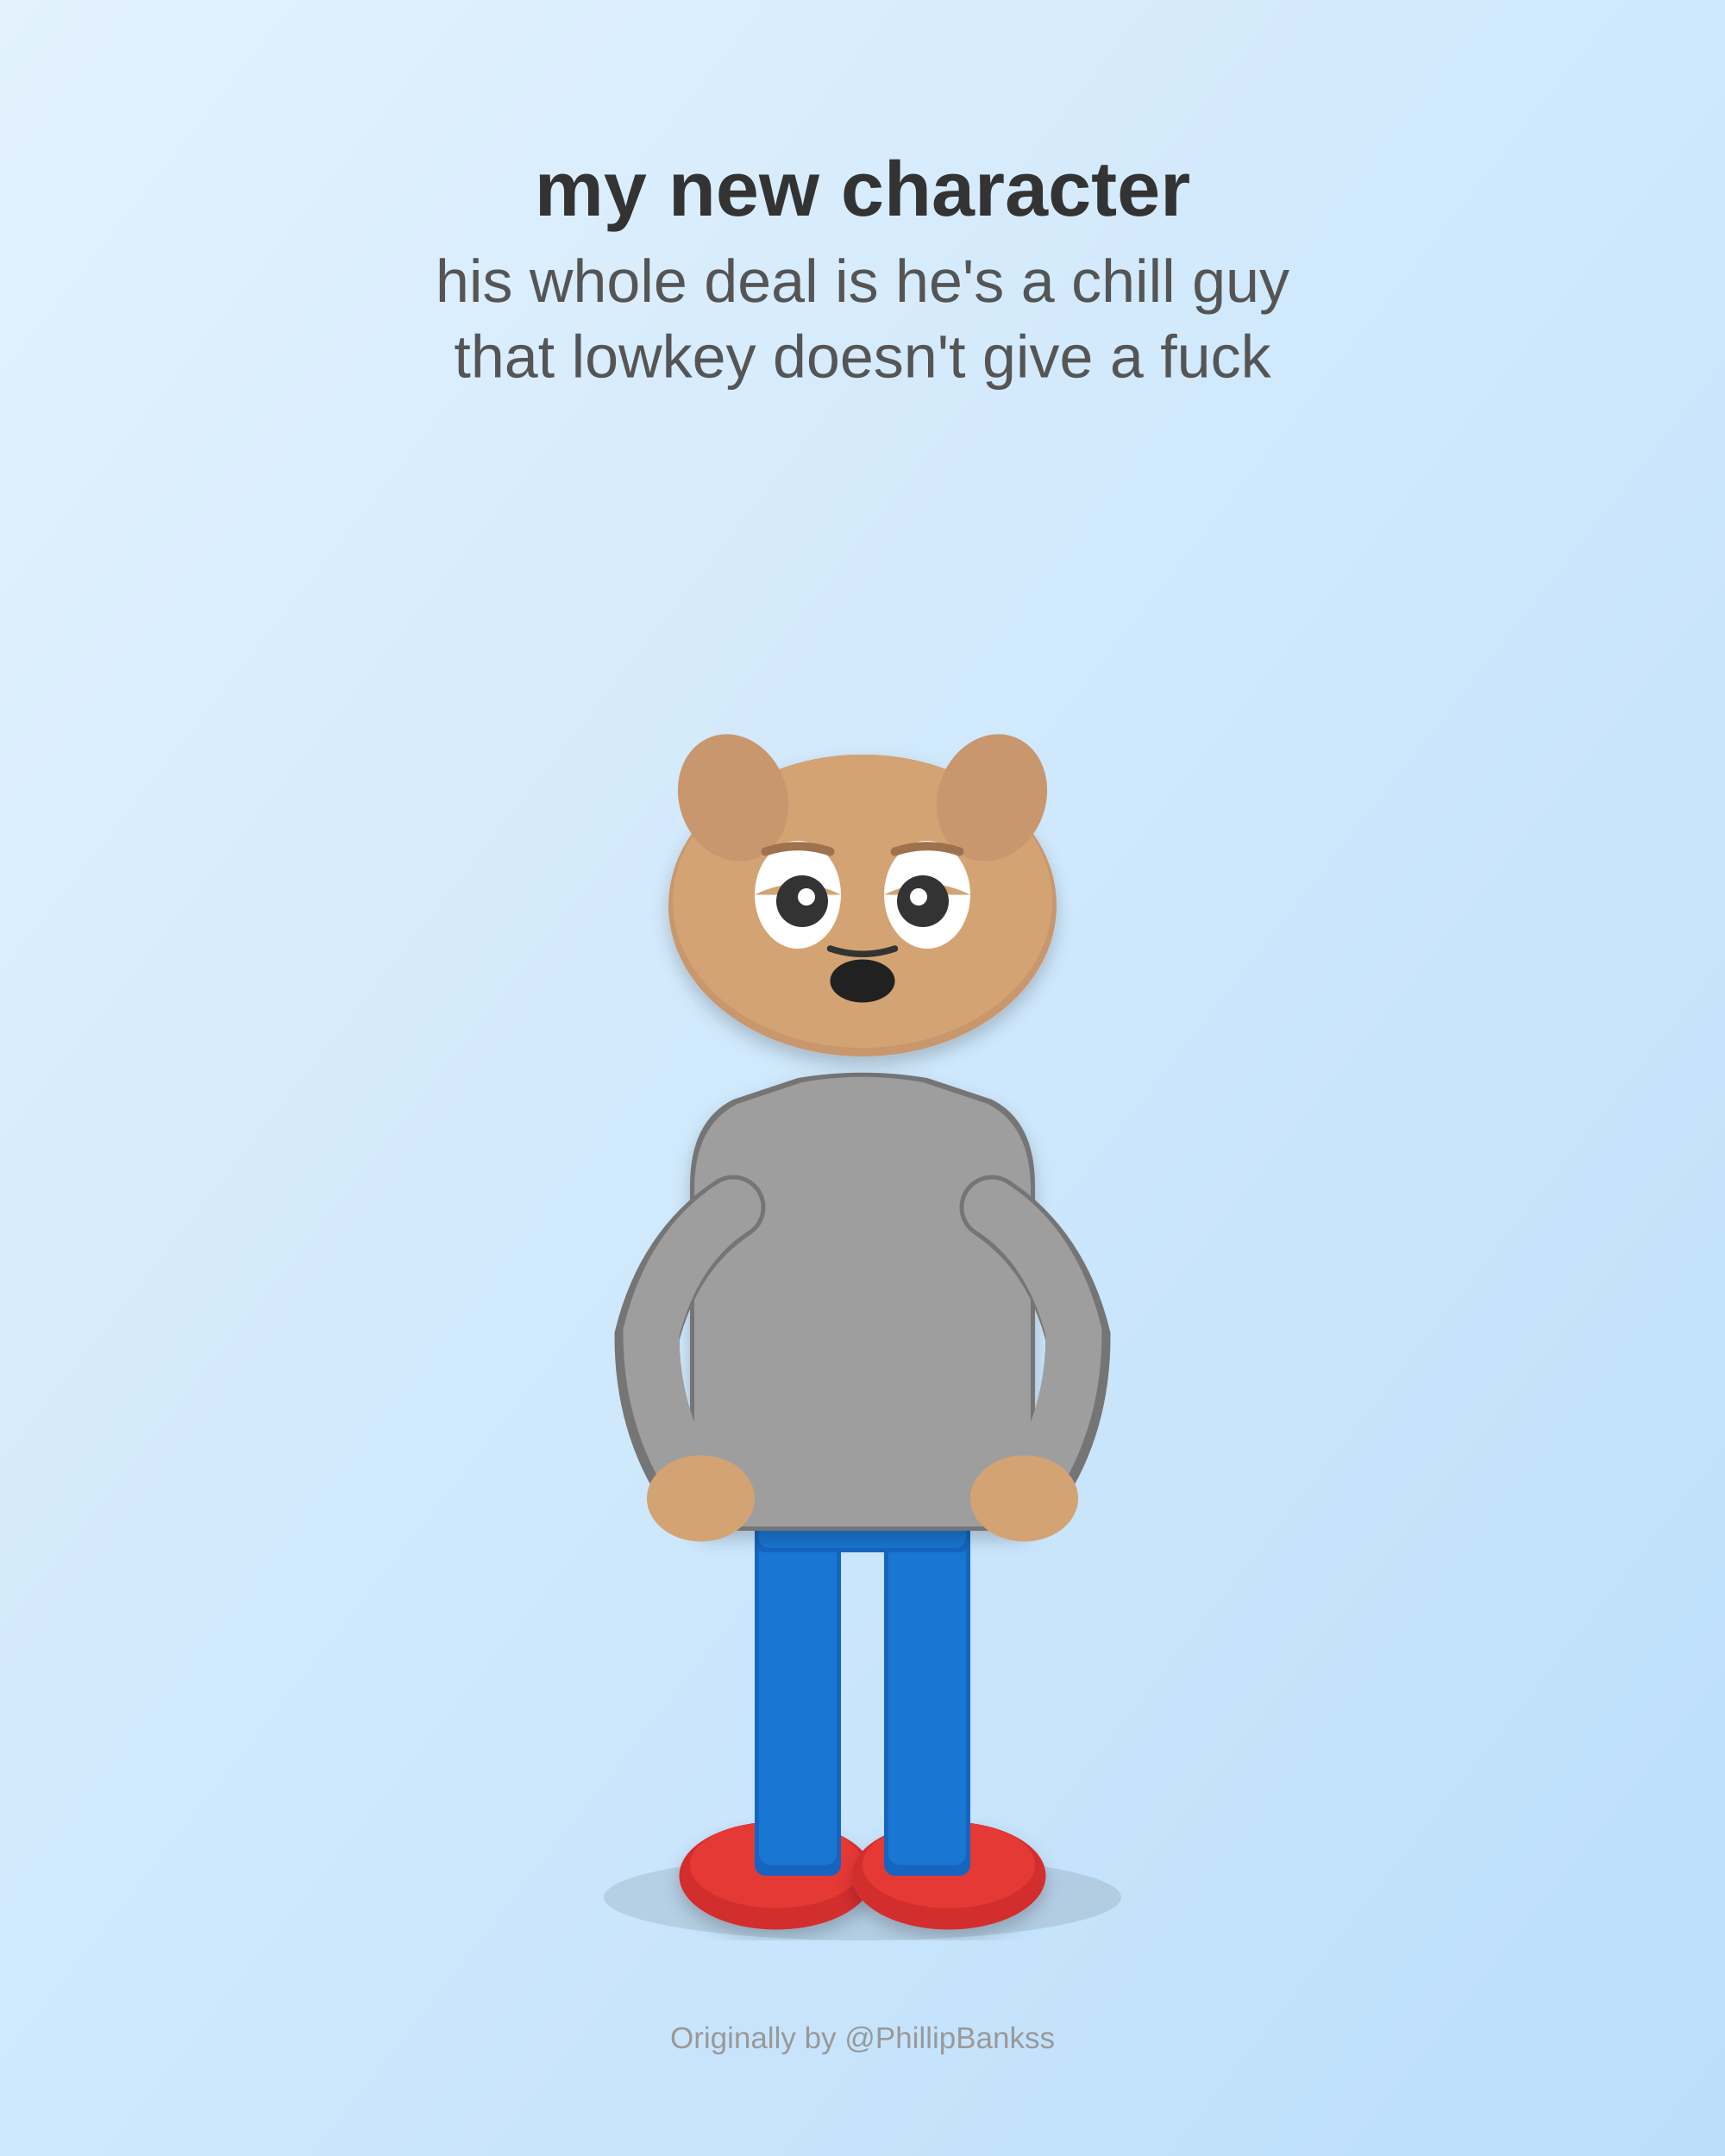
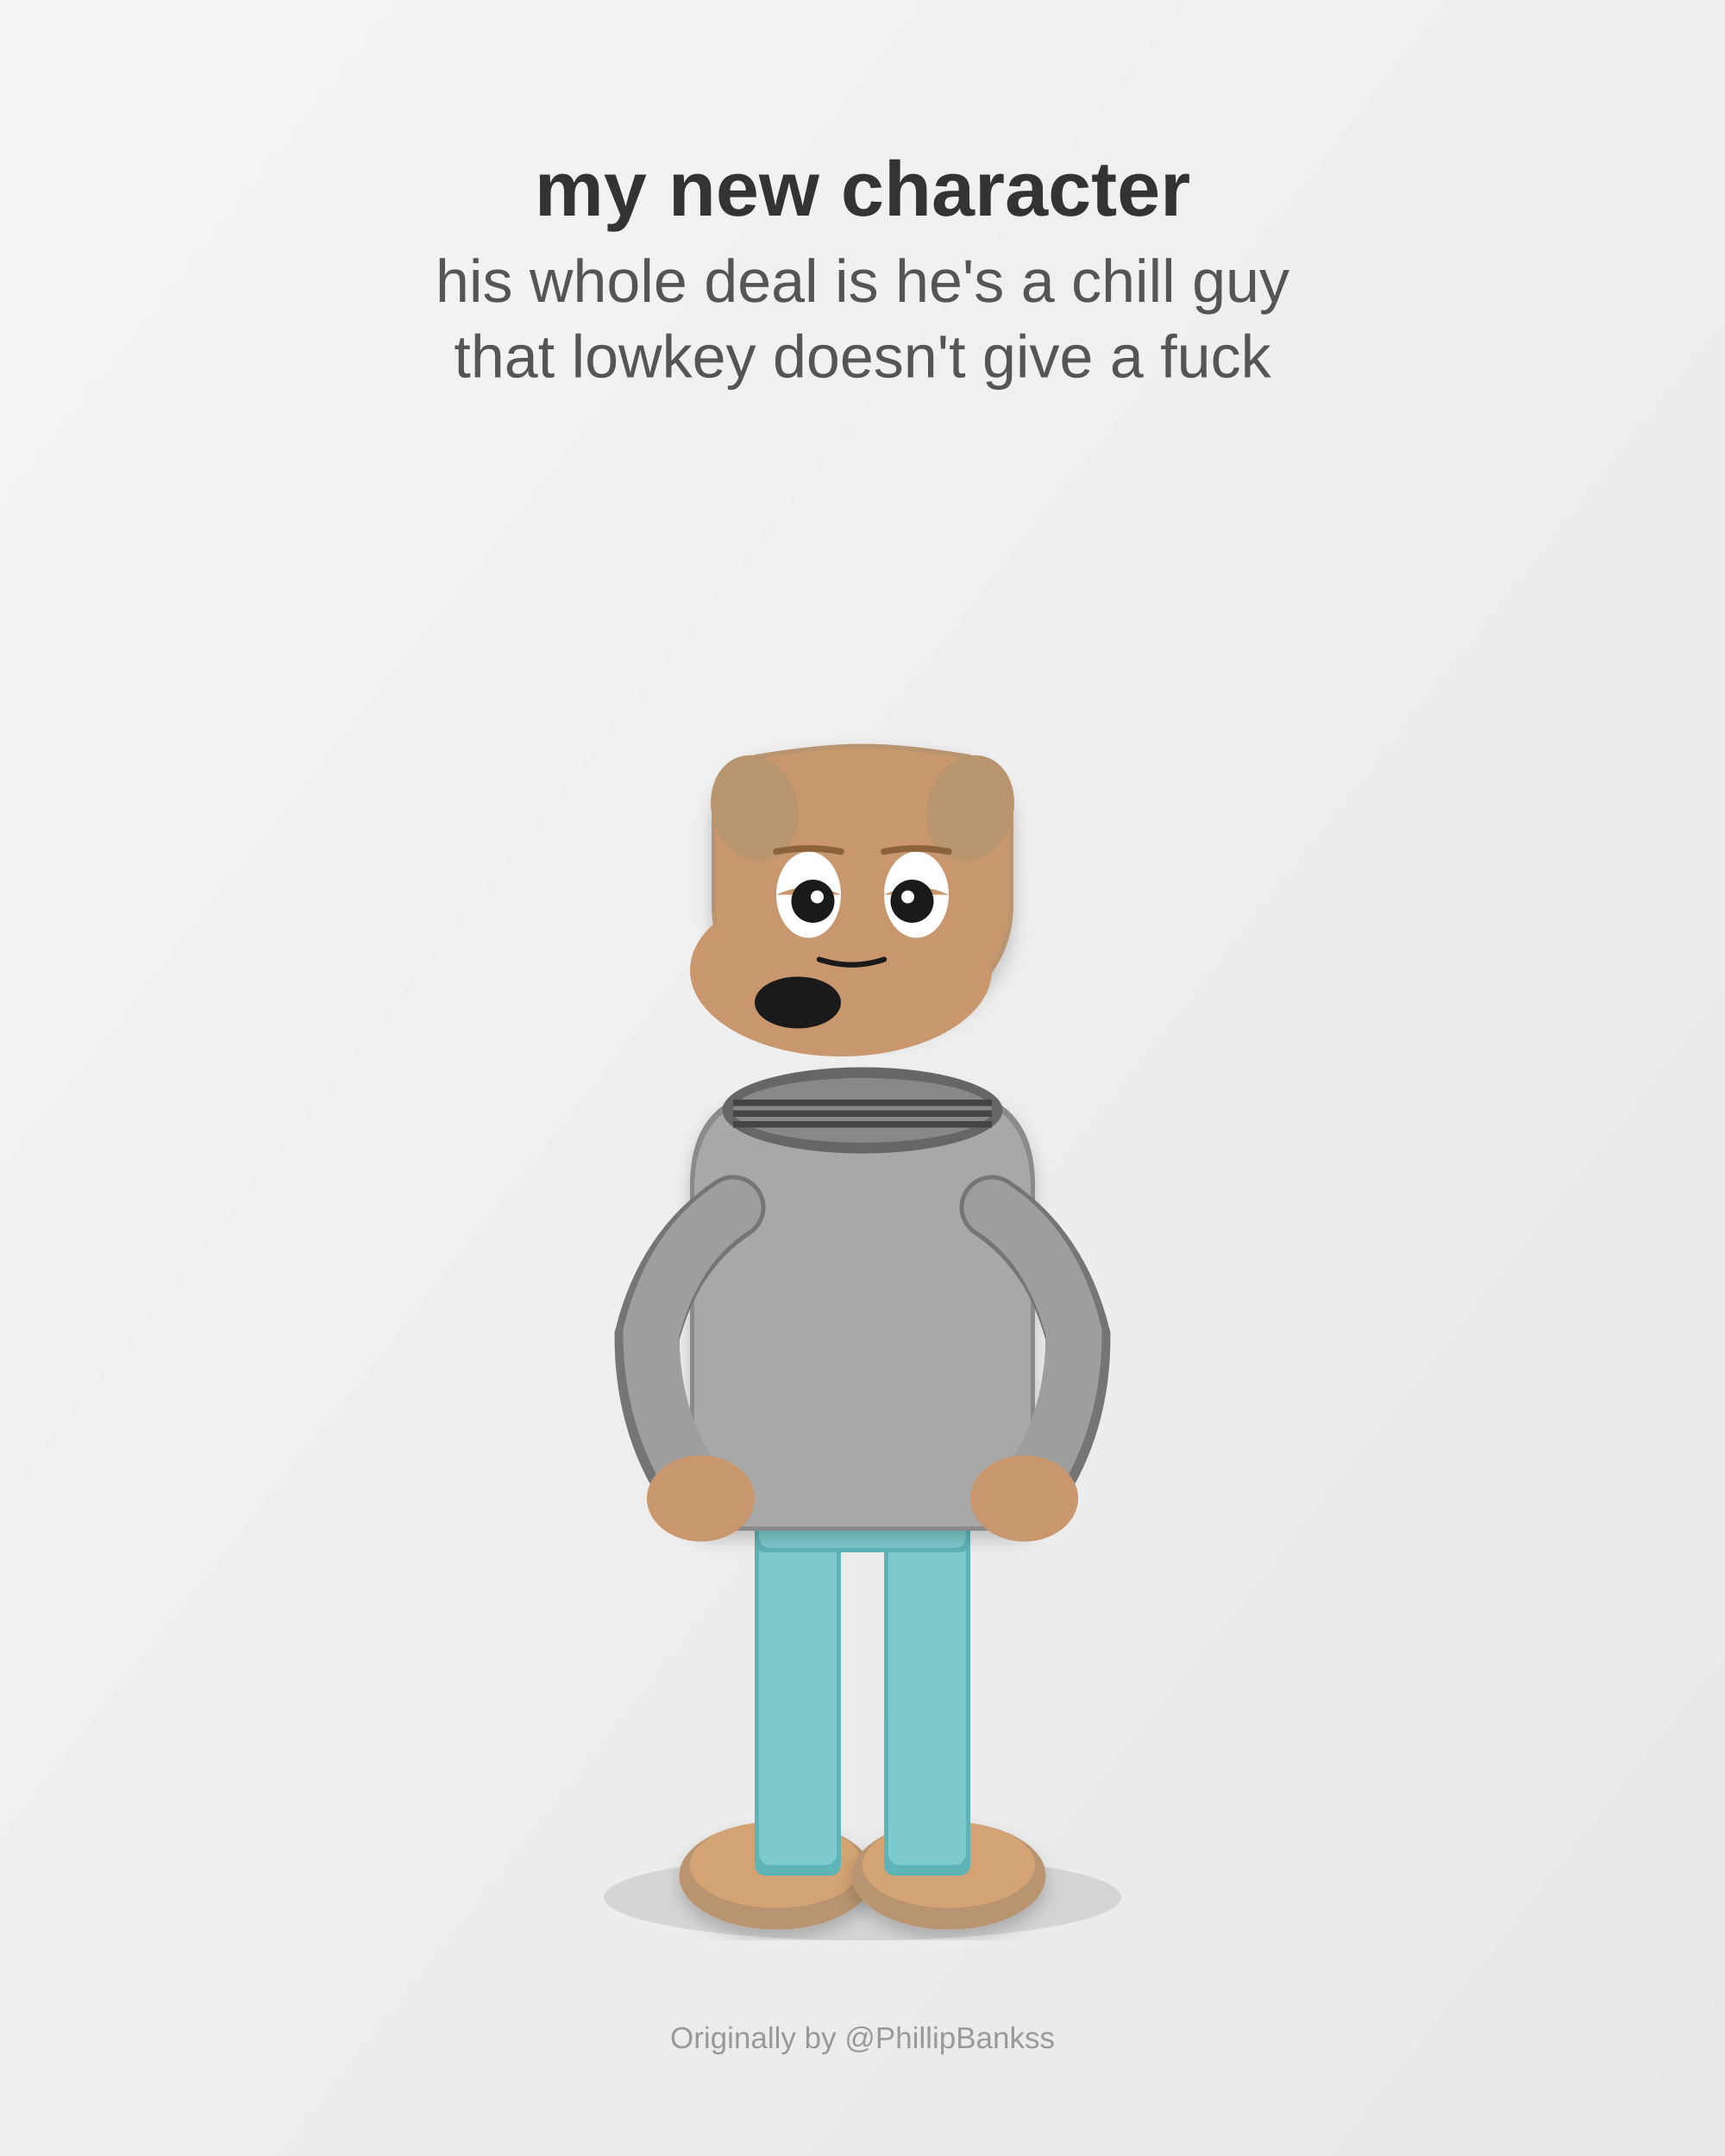
<svg xmlns="http://www.w3.org/2000/svg" width="800" height="1000" viewBox="0 0 800 1000">
  <defs>
    <linearGradient id="bgGradient" x1="0%" y1="0%" x2="100%" y2="100%">
-       <stop offset="0%" style="stop-color:#e3f2fd" />
-       <stop offset="100%" style="stop-color:#bbdefb" />
+       <stop offset="0%" style="stop-color:#f5f5f5" />
+       <stop offset="100%" style="stop-color:#e8e8e8" />
    </linearGradient>
    <filter id="shadow">
      <feDropShadow dx="0" dy="4" stdDeviation="4" flood-opacity="0.2" />
    </filter>
  </defs>
  <rect width="800" height="1000" fill="url(#bgGradient)" />
  <g transform="translate(400, 500)">
    <ellipse cx="0" cy="380" rx="120" ry="20" fill="rgba(0,0,0,0.1)" />
    <g id="shoes">
-       <ellipse cx="-40" cy="370" rx="45" ry="25" fill="#d32f2f" filter="url(#shadow)" />
-       <ellipse cx="-40" cy="365" rx="40" ry="20" fill="#e53935" />
-       <ellipse cx="40" cy="370" rx="45" ry="25" fill="#d32f2f" filter="url(#shadow)" />
-       <ellipse cx="40" cy="365" rx="40" ry="20" fill="#e53935" />
+       <ellipse cx="-40" cy="370" rx="45" ry="25" fill="#b8956f" filter="url(#shadow)" />
+       <ellipse cx="-40" cy="365" rx="40" ry="20" fill="#d4a373" />
+       <ellipse cx="40" cy="370" rx="45" ry="25" fill="#b8956f" filter="url(#shadow)" />
+       <ellipse cx="40" cy="365" rx="40" ry="20" fill="#d4a373" />
    </g>
    <g id="jeans">
-       <rect x="-50" y="200" width="40" height="170" rx="5" fill="#1565c0" />
-       <rect x="-48" y="200" width="36" height="165" rx="5" fill="#1976d2" />
-       <rect x="10" y="200" width="40" height="170" rx="5" fill="#1565c0" />
-       <rect x="12" y="200" width="36" height="165" rx="5" fill="#1976d2" />
-       <rect x="-50" y="190" width="100" height="30" rx="5" fill="#1565c0" />
-       <rect x="-48" y="192" width="96" height="26" rx="5" fill="#1976d2" />
+       <rect x="-50" y="200" width="40" height="170" rx="5" fill="#5eb3b6" />
+       <rect x="-48" y="200" width="36" height="165" rx="5" fill="#7ecbce" />
+       <rect x="10" y="200" width="40" height="170" rx="5" fill="#5eb3b6" />
+       <rect x="12" y="200" width="36" height="165" rx="5" fill="#7ecbce" />
+       <rect x="-50" y="190" width="100" height="30" rx="5" fill="#5eb3b6" />
+       <rect x="-48" y="192" width="96" height="26" rx="5" fill="#7ecbce" />
    </g>
    <g id="sweater">
-       <path d="M-80,50 Q-80,20 -60,10 L-30,0 Q0,-5 30,0 L60,10 Q80,20 80,50 L80,200 Q80,210 70,210 L-70,210 Q-80,210 -80,200 Z" fill="#757575" filter="url(#shadow)" />
-       <path d="M-78,52 Q-78,22 -58,12 L-28,2 Q0,-3 28,2 L58,12 Q78,22 78,52 L78,198 Q78,208 68,208 L-68,208 Q-78,208 -78,198 Z" fill="#9e9e9e" />
+       <path d="M-80,50 Q-80,20 -60,10 L-30,0 Q0,-5 30,0 L60,10 Q80,20 80,50 L80,200 Q80,210 70,210 L-70,210 Q-80,210 -80,200 Z" fill="#8a8a8a" filter="url(#shadow)" />
+       <path d="M-78,52 Q-78,22 -58,12 L-28,2 Q0,-3 28,2 L58,12 Q78,22 78,52 L78,198 Q78,208 68,208 L-68,208 Q-78,208 -78,198 Z" fill="#a8a8a8" />
+       <ellipse cx="0" cy="15" rx="65" ry="20" fill="#666" />
+       <ellipse cx="0" cy="15" rx="60" ry="15" fill="#888" />
+       <rect x="-60" y="10" width="120" height="3" fill="#444" />
+       <rect x="-60" y="15" width="120" height="3" fill="#444" />
+       <rect x="-60" y="20" width="120" height="3" fill="#444" />
      <path d="M-60,60 Q-90,80 -100,120 Q-100,160 -80,190 L-70,195" fill="none" stroke="#757575" stroke-width="30" stroke-linecap="round" />
      <path d="M-60,60 Q-88,78 -98,118 Q-98,158 -78,188 L-70,193" fill="none" stroke="#9e9e9e" stroke-width="26" stroke-linecap="round" />
      <path d="M60,60 Q90,80 100,120 Q100,160 80,190 L70,195" fill="none" stroke="#757575" stroke-width="30" stroke-linecap="round" />
      <path d="M60,60 Q88,78 98,118 Q98,158 78,188 L70,193" fill="none" stroke="#9e9e9e" stroke-width="26" stroke-linecap="round" />
-       <ellipse cx="-75" cy="195" rx="25" ry="20" fill="#d4a373" />
-       <ellipse cx="75" cy="195" rx="25" ry="20" fill="#d4a373" />
+       <ellipse cx="-75" cy="195" rx="25" ry="20" fill="#c8976d" />
+       <ellipse cx="75" cy="195" rx="25" ry="20" fill="#c8976d" />
    </g>
    <g id="head" transform="translate(0, -80)">
-       <ellipse cx="0" cy="0" rx="90" ry="70" fill="#c8976d" filter="url(#shadow)" />
-       <ellipse cx="0" cy="-2" rx="88" ry="68" fill="#d4a373" />
-       <ellipse cx="0" cy="20" rx="50" ry="35" fill="#d4a373" />
-       <ellipse cx="0" cy="25" rx="40" ry="25" fill="#d4a373" />
-       <ellipse cx="0" cy="35" rx="15" ry="10" fill="#212121" />
-       <ellipse cx="-60" cy="-50" rx="25" ry="30" fill="#c8976d" transform="rotate(-20 -60 -50)" />
-       <ellipse cx="60" cy="-50" rx="25" ry="30" fill="#c8976d" transform="rotate(20 60 -50)" />
+       <path d="M-70,-40 Q-70,-60 -50,-70 Q-20,-75 0,-75 Q20,-75 50,-70 Q70,-60 70,-40 L70,0 Q70,30 40,50 Q20,60 0,60 Q-20,60 -40,50 Q-70,30 -70,0 Z" fill="#b8956f" filter="url(#shadow)" />
+       <path d="M-68,-38 Q-68,-58 -48,-68 Q-18,-73 0,-73 Q18,-73 48,-68 Q68,-58 68,-38 L68,0 Q68,28 38,48 Q18,58 0,58 Q-18,58 -38,48 Q-68,28 -68,0 Z" fill="#c8976d" />
+       <ellipse cx="-10" cy="30" rx="70" ry="40" fill="#c8976d" />
+       <ellipse cx="-30" cy="45" rx="20" ry="12" fill="#1a1a1a" />
+       <ellipse cx="-50" cy="-45" rx="20" ry="25" fill="#b8956f" transform="rotate(-15 -50 -45)" />
+       <ellipse cx="50" cy="-45" rx="20" ry="25" fill="#b8956f" transform="rotate(15 50 -45)" />
      <g id="eyes">
-         <ellipse cx="-30" cy="-5" rx="20" ry="25" fill="white" />
-         <path d="M-50,-5 Q-30,-15 -10,-5" fill="#d4a373" />
-         <circle cx="-28" cy="-2" r="12" fill="#333" />
-         <circle cx="-26" cy="-4" r="4" fill="white" />
-         <ellipse cx="30" cy="-5" rx="20" ry="25" fill="white" />
-         <path d="M10,-5 Q30,-15 50,-5" fill="#d4a373" />
-         <circle cx="28" cy="-2" r="12" fill="#333" />
-         <circle cx="26" cy="-4" r="4" fill="white" />
+         <ellipse cx="-25" cy="-5" rx="15" ry="20" fill="white" />
+         <path d="M-40,-5 Q-25,-12 -10,-5" fill="#c8976d" />
+         <circle cx="-23" cy="-2" r="10" fill="#1a1a1a" />
+         <circle cx="-21" cy="-4" r="3" fill="white" />
+         <ellipse cx="25" cy="-5" rx="15" ry="20" fill="white" />
+         <path d="M10,-5 Q25,-12 40,-5" fill="#c8976d" />
+         <circle cx="23" cy="-2" r="10" fill="#1a1a1a" />
+         <circle cx="21" cy="-4" r="3" fill="white" />
      </g>
-       <path d="M-45,-25 Q-30,-30 -15,-25" fill="none" stroke="#a0714d" stroke-width="4" stroke-linecap="round" />
-       <path d="M15,-25 Q30,-30 45,-25" fill="none" stroke="#a0714d" stroke-width="4" stroke-linecap="round" />
-       <path d="M-15,20 Q0,25 15,20" fill="none" stroke="#333" stroke-width="3" stroke-linecap="round" />
+       <path d="M-40,-25 Q-25,-28 -10,-25" fill="none" stroke="#8b6239" stroke-width="3" stroke-linecap="round" />
+       <path d="M10,-25 Q25,-28 40,-25" fill="none" stroke="#8b6239" stroke-width="3" stroke-linecap="round" />
+       <path d="M-20,25 Q-5,30 10,25" fill="none" stroke="#1a1a1a" stroke-width="2.5" stroke-linecap="round" />
    </g>
  </g>
  <text x="400" y="100" text-anchor="middle" font-family="Arial, sans-serif" font-size="36" font-weight="bold" fill="#333">
        my new character
    </text>
  <text x="400" y="140" text-anchor="middle" font-family="Arial, sans-serif" font-size="28" fill="#555">
        his whole deal is he's a chill guy
    </text>
  <text x="400" y="175" text-anchor="middle" font-family="Arial, sans-serif" font-size="28" fill="#555">
        that lowkey doesn't give a fuck
    </text>
  <text x="400" y="950" text-anchor="middle" font-family="Arial, sans-serif" font-size="14" fill="#999">
        Originally by @PhillipBankss
    </text>
</svg>
